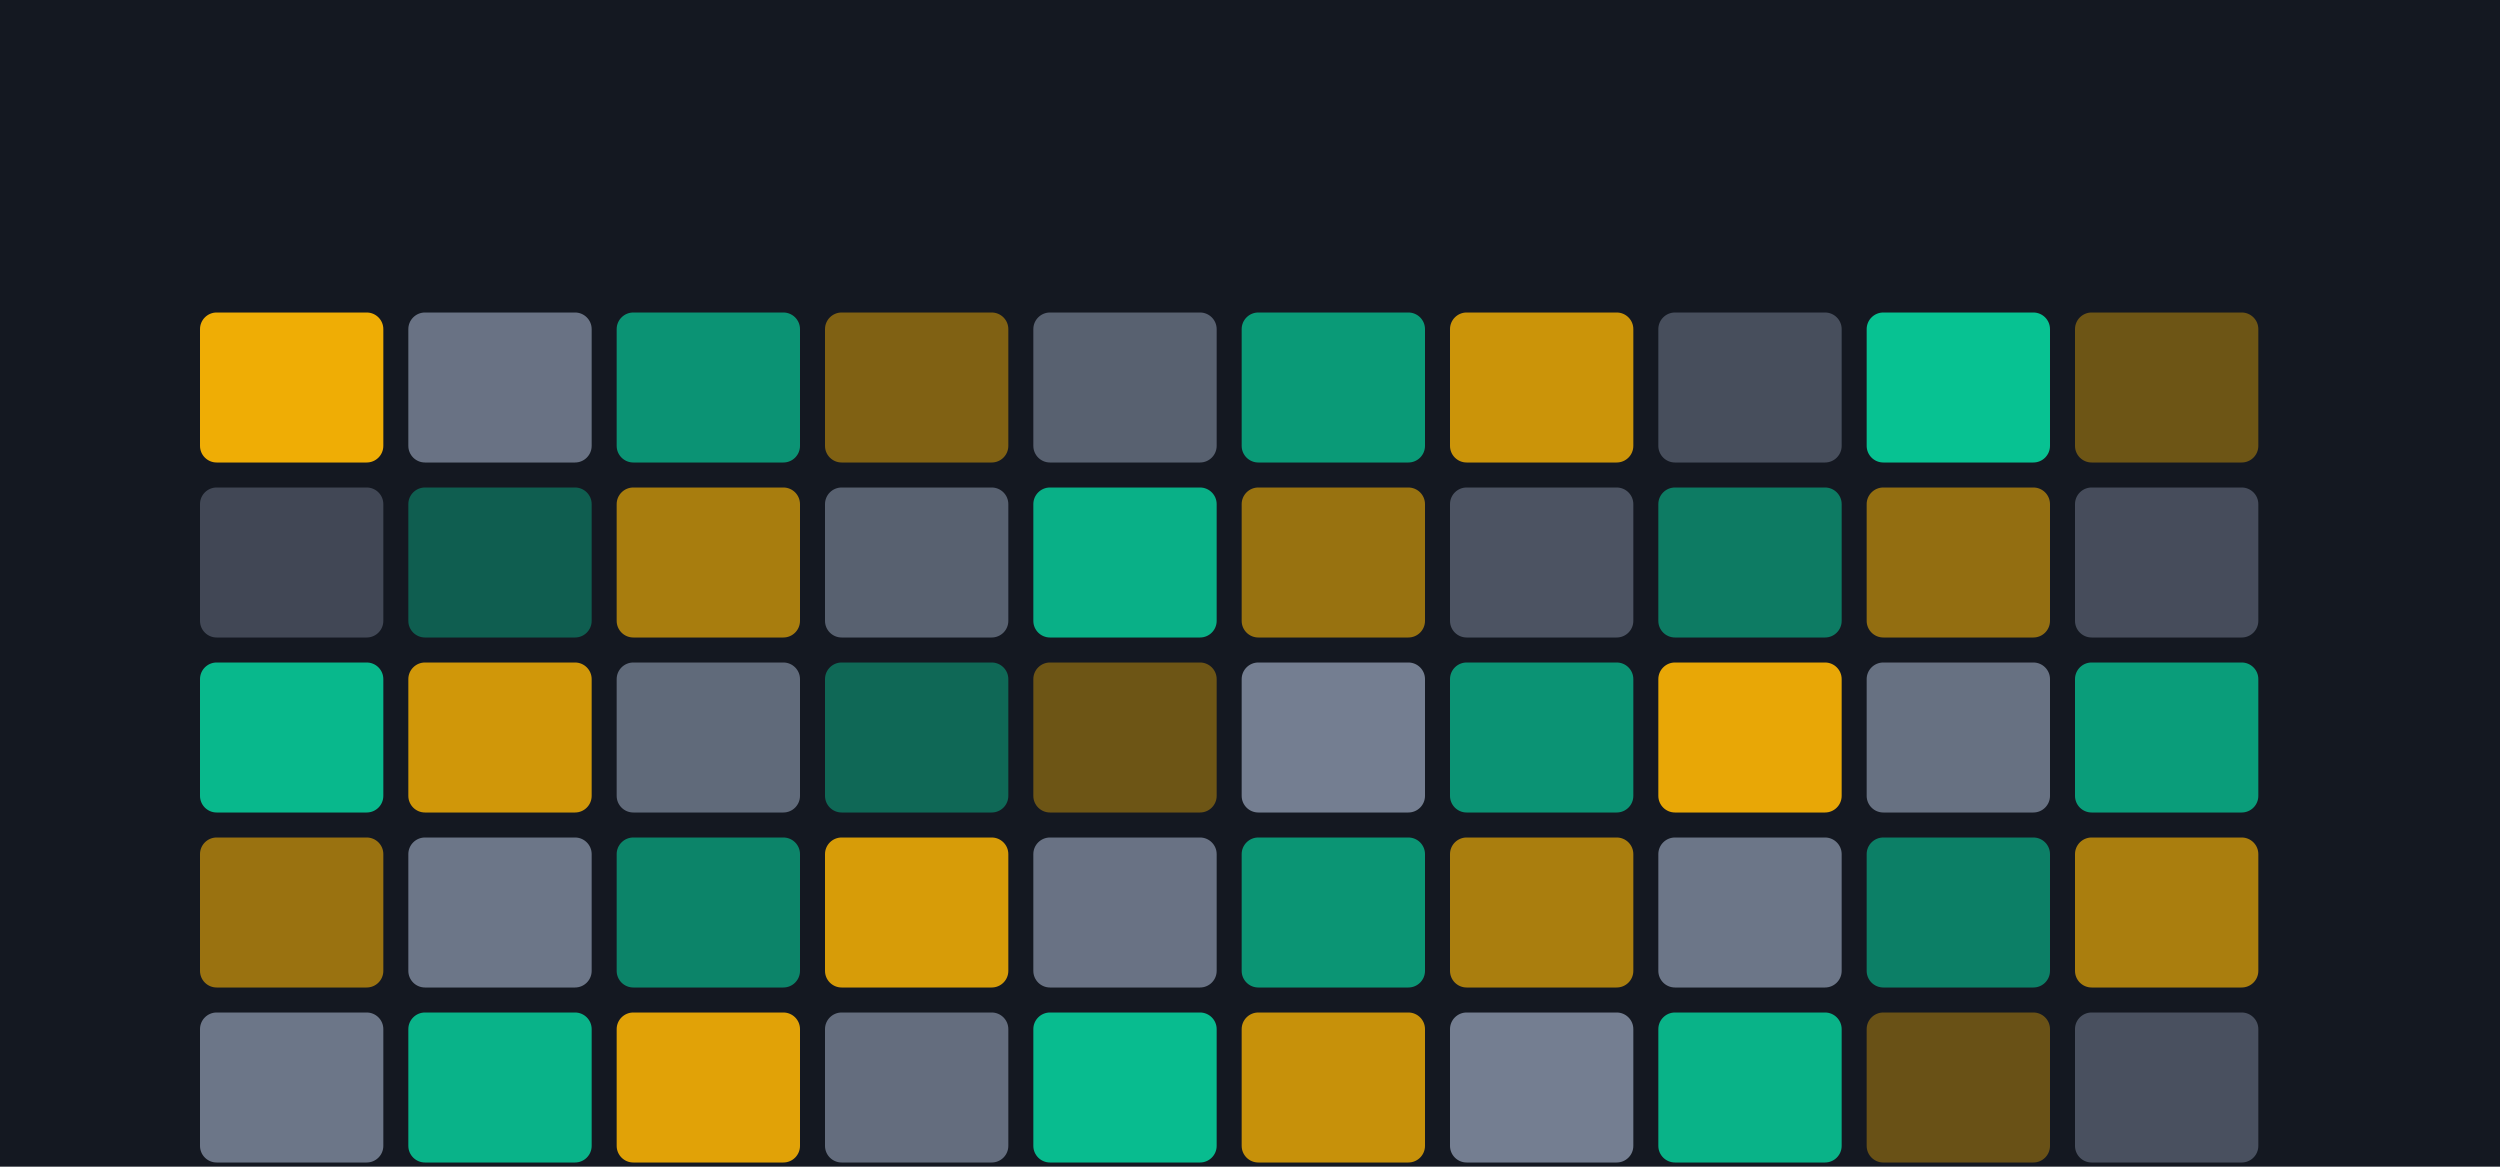
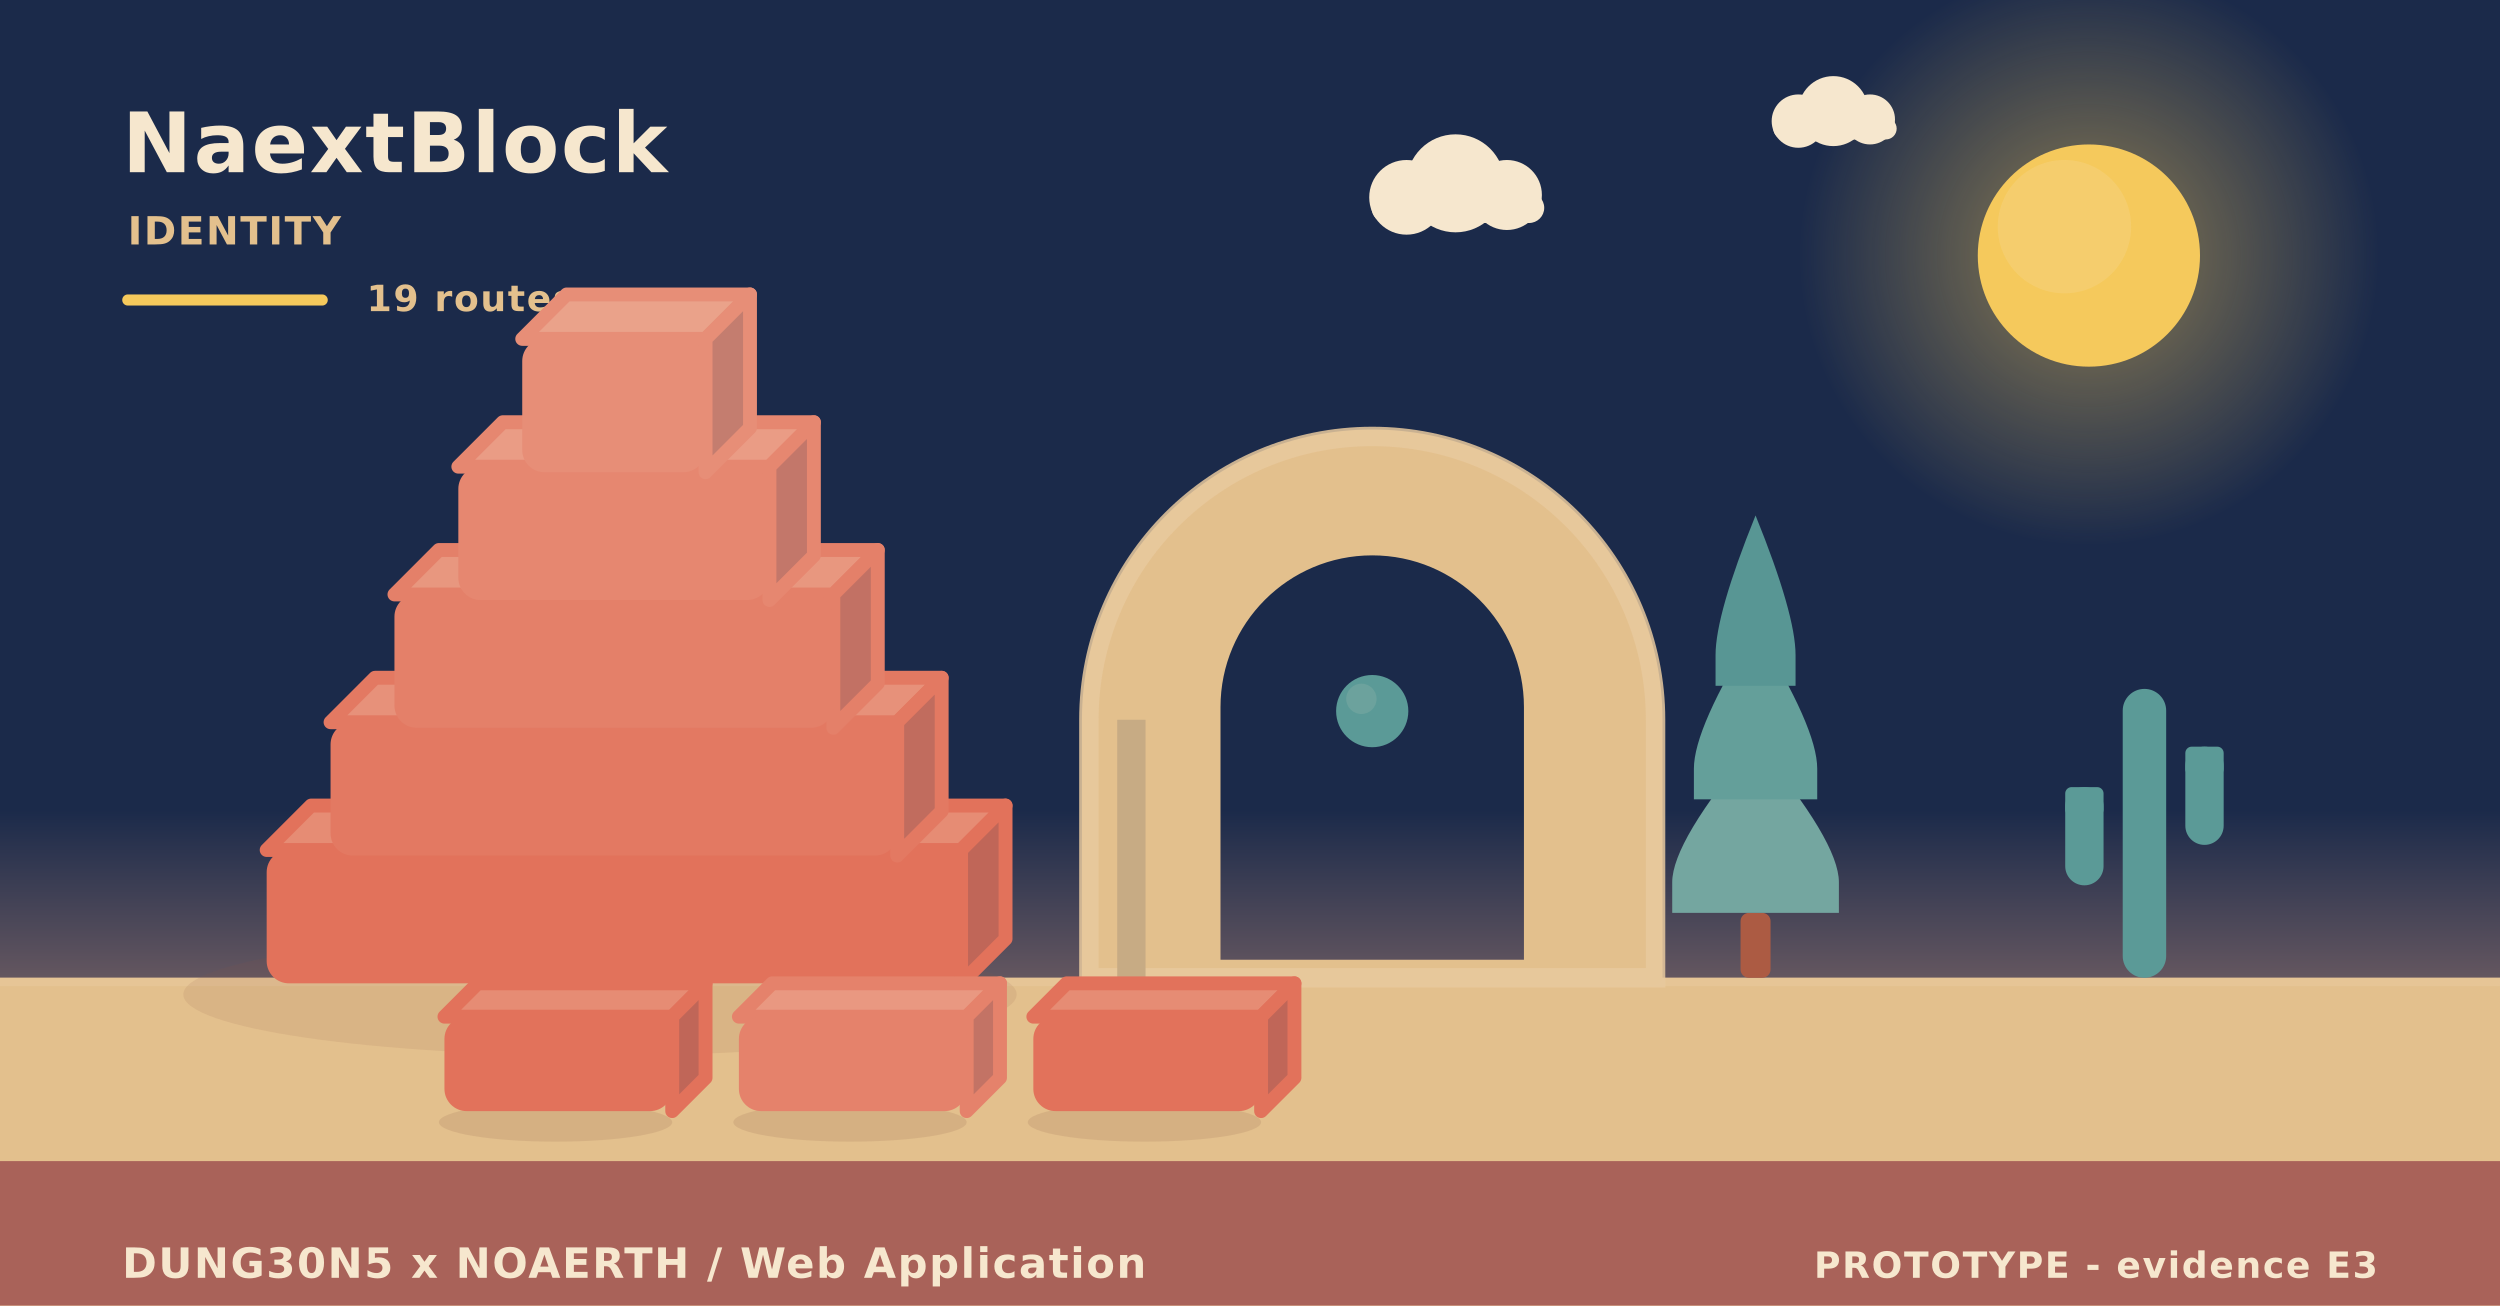
- <svg xmlns="http://www.w3.org/2000/svg" viewBox="0 0 1200 560" width="1200" height="560" role="img" aria-label="NaextBlock hero">
-   <rect width="1200" height="560" fill="#141821" />
-   <defs>
-     <linearGradient id="gh" x1="0" y1="0" x2="1" y2="1">
-       <stop offset="0%" stop-color="#ffb703" />
-       <stop offset="100%" stop-color="#8d99ae" />
-     </linearGradient>
-   </defs>
-   <rect x="96.00" y="150.00" width="88.00" height="72.00" rx="8.00" fill="#ffb703" opacity="0.93" />
-   <rect x="196.00" y="150.00" width="88.00" height="72.00" rx="8.00" fill="#8d99ae" opacity="0.70" />
-   <rect x="296.00" y="150.00" width="88.00" height="72.00" rx="8.00" fill="#06d6a0" opacity="0.65" />
-   <rect x="396.00" y="150.00" width="88.00" height="72.00" rx="8.00" fill="#ffb703" opacity="0.46" />
-   <rect x="496.00" y="150.00" width="88.00" height="72.00" rx="8.00" fill="#8d99ae" opacity="0.56" />
-   <rect x="596.00" y="150.00" width="88.00" height="72.00" rx="8.00" fill="#06d6a0" opacity="0.68" />
-   <rect x="696.00" y="150.00" width="88.00" height="72.00" rx="8.00" fill="#ffb703" opacity="0.78" />
-   <rect x="796.00" y="150.00" width="88.00" height="72.00" rx="8.00" fill="#8d99ae" opacity="0.42" />
-   <rect x="896.00" y="150.00" width="88.00" height="72.00" rx="8.00" fill="#06d6a0" opacity="0.89" />
-   <rect x="996.00" y="150.00" width="88.00" height="72.00" rx="8.00" fill="#ffb703" opacity="0.38" />
-   <rect x="96.00" y="234.00" width="88.00" height="72.00" rx="8.00" fill="#8d99ae" opacity="0.37" />
-   <rect x="196.00" y="234.00" width="88.00" height="72.00" rx="8.00" fill="#06d6a0" opacity="0.37" />
-   <rect x="296.00" y="234.00" width="88.00" height="72.00" rx="8.00" fill="#ffb703" opacity="0.63" />
-   <rect x="396.00" y="234.00" width="88.00" height="72.00" rx="8.00" fill="#8d99ae" opacity="0.56" />
-   <rect x="496.00" y="234.00" width="88.00" height="72.00" rx="8.00" fill="#06d6a0" opacity="0.80" />
-   <rect x="596.00" y="234.00" width="88.00" height="72.00" rx="8.00" fill="#ffb703" opacity="0.56" />
-   <rect x="696.00" y="234.00" width="88.00" height="72.00" rx="8.00" fill="#8d99ae" opacity="0.46" />
-   <rect x="796.00" y="234.00" width="88.00" height="72.00" rx="8.00" fill="#06d6a0" opacity="0.52" />
-   <rect x="896.00" y="234.00" width="88.00" height="72.00" rx="8.00" fill="#ffb703" opacity="0.54" />
-   <rect x="996.00" y="234.00" width="88.00" height="72.00" rx="8.00" fill="#8d99ae" opacity="0.41" />
-   <rect x="96.00" y="318.00" width="88.00" height="72.00" rx="8.00" fill="#06d6a0" opacity="0.84" />
-   <rect x="196.00" y="318.00" width="88.00" height="72.00" rx="8.00" fill="#ffb703" opacity="0.80" />
-   <rect x="296.00" y="318.00" width="88.00" height="72.00" rx="8.00" fill="#8d99ae" opacity="0.63" />
-   <rect x="396.00" y="318.00" width="88.00" height="72.00" rx="8.00" fill="#06d6a0" opacity="0.42" />
-   <rect x="496.00" y="318.00" width="88.00" height="72.00" rx="8.00" fill="#ffb703" opacity="0.38" />
-   <rect x="596.00" y="318.00" width="88.00" height="72.00" rx="8.00" fill="#8d99ae" opacity="0.79" />
-   <rect x="696.00" y="318.00" width="88.00" height="72.00" rx="8.00" fill="#06d6a0" opacity="0.65" />
-   <rect x="796.00" y="318.00" width="88.00" height="72.00" rx="8.00" fill="#ffb703" opacity="0.90" />
-   <rect x="896.00" y="318.00" width="88.00" height="72.00" rx="8.00" fill="#8d99ae" opacity="0.69" />
-   <rect x="996.00" y="318.00" width="88.00" height="72.00" rx="8.00" fill="#06d6a0" opacity="0.70" />
-   <rect x="96.00" y="402.00" width="88.00" height="72.00" rx="8.00" fill="#ffb703" opacity="0.57" />
-   <rect x="196.00" y="402.00" width="88.00" height="72.00" rx="8.00" fill="#8d99ae" opacity="0.73" />
-   <rect x="296.00" y="402.00" width="88.00" height="72.00" rx="8.00" fill="#06d6a0" opacity="0.57" />
-   <rect x="396.00" y="402.00" width="88.00" height="72.00" rx="8.00" fill="#ffb703" opacity="0.83" />
-   <rect x="496.00" y="402.00" width="88.00" height="72.00" rx="8.00" fill="#8d99ae" opacity="0.70" />
-   <rect x="596.00" y="402.00" width="88.00" height="72.00" rx="8.00" fill="#06d6a0" opacity="0.66" />
-   <rect x="696.00" y="402.00" width="88.00" height="72.00" rx="8.00" fill="#ffb703" opacity="0.64" />
-   <rect x="796.00" y="402.00" width="88.00" height="72.00" rx="8.00" fill="#8d99ae" opacity="0.73" />
-   <rect x="896.00" y="402.00" width="88.00" height="72.00" rx="8.00" fill="#06d6a0" opacity="0.54" />
-   <rect x="996.00" y="402.00" width="88.00" height="72.00" rx="8.00" fill="#ffb703" opacity="0.64" />
-   <rect x="96.00" y="486.00" width="88.00" height="72.00" rx="8.00" fill="#8d99ae" opacity="0.73" />
-   <rect x="196.00" y="486.00" width="88.00" height="72.00" rx="8.00" fill="#06d6a0" opacity="0.82" />
-   <rect x="296.00" y="486.00" width="88.00" height="72.00" rx="8.00" fill="#ffb703" opacity="0.87" />
-   <rect x="396.00" y="486.00" width="88.00" height="72.00" rx="8.00" fill="#8d99ae" opacity="0.66" />
-   <rect x="496.00" y="486.00" width="88.00" height="72.00" rx="8.00" fill="#06d6a0" opacity="0.86" />
-   <rect x="596.00" y="486.00" width="88.00" height="72.00" rx="8.00" fill="#ffb703" opacity="0.76" />
-   <rect x="696.00" y="486.00" width="88.00" height="72.00" rx="8.00" fill="#8d99ae" opacity="0.79" />
-   <rect x="796.00" y="486.00" width="88.00" height="72.00" rx="8.00" fill="#06d6a0" opacity="0.81" />
-   <rect x="896.00" y="486.00" width="88.00" height="72.00" rx="8.00" fill="#ffb703" opacity="0.36" />
-   <rect x="996.00" y="486.00" width="88.00" height="72.00" rx="8.00" fill="#8d99ae" opacity="0.44" />
+ <svg xmlns="http://www.w3.org/2000/svg" width="900" height="470" viewBox="0 0 900 470" role="img" aria-label="NaextBlock - identity">
+   <linearGradient id="skyh" x1="0" y1="0" x2="0" y2="1">
+     <stop offset="0" stop-color="#1b2a4a" />
+     <stop offset="0.62" stop-color="#1b2a4a" />
+     <stop offset="1" stop-color="#f3ad8a" />
+   </linearGradient>
+   <rect width="900" height="470" fill="url(#skyh)" />
+   <radialGradient id="sunh">
+     <stop offset="0.35" stop-color="#f5c95c" stop-opacity="0.34" />
+     <stop offset="1" stop-color="#f5c95c" stop-opacity="0" />
+   </radialGradient>
+   <circle cx="752" cy="92" r="104" fill="url(#sunh)" />
+   <circle cx="752" cy="92" r="40" fill="#f5c95c" />
+   <circle cx="743.2" cy="81.6" r="24" fill="#f5d27e" opacity="0.5" />
+   <g>
+     <circle cx="524" cy="66" r="17.64" fill="#f6e7ce" />
+     <circle cx="506.36" cy="71.04" r="13.44" fill="#f6e7ce" />
+     <circle cx="542.48" cy="70.2" r="12.6" fill="#f6e7ce" />
+     <rect x="493.76" y="69.36" width="62.16" height="10.92" rx="5.46" fill="#f6e7ce" />
+   </g>
+   <g>
+     <circle cx="660" cy="40" r="12.6" fill="#f6e7ce" />
+     <circle cx="647.4" cy="43.6" r="9.6" fill="#f6e7ce" />
+     <circle cx="673.2" cy="43" r="9" fill="#f6e7ce" />
+     <rect x="638.4" y="42.4" width="44.4" height="7.8" rx="3.9" fill="#f6e7ce" />
+   </g>
+   <rect x="0" y="352" width="900" height="118" fill="#e3c08d" />
+   <rect x="0" y="352" width="900" height="3" fill="#e6c596" />
+   <text x="44" y="62" font-family="Verdana,DejaVu Sans,sans-serif" font-size="30" font-weight="700" letter-spacing="0.6" fill="#f6e7ce" text-anchor="start">NaextBlock</text>
+   <text x="46" y="88" font-family="Verdana,DejaVu Sans,sans-serif" font-size="14" font-weight="700" letter-spacing="0.6" fill="#e3c08d" text-anchor="start">IDENTITY</text>
+   <rect x="44" y="106" width="74" height="4" rx="2" fill="#f5c95c" />
+   <text x="132" y="112" font-family="Verdana,DejaVu Sans,sans-serif" font-size="13" font-weight="700" letter-spacing="0.6" fill="#e3c08d" text-anchor="start">19 routes</text>
+   <ellipse cx="216" cy="358" rx="150" ry="22" fill="rgba(138,90,68,0.11)" />
+   <path d="M96,306 L346,306 L362,290 L112,290 Z" fill="#e68c74" stroke="#e2725b" stroke-width="5" stroke-linejoin="round" />
+   <path d="M346,306 L362,290 L362,338 L346,354 Z" fill="#c06658" stroke="#e2725b" stroke-width="5" stroke-linejoin="round" />
+   <rect x="96" y="306" width="250" height="48" rx="8" fill="#e2725b" />
+   <path d="M119,260 L323,260 L339,244 L135,244 Z" fill="#e7917a" stroke="#e37962" stroke-width="5" stroke-linejoin="round" />
+   <path d="M323,260 L339,244 L339,292 L323,308 Z" fill="#c16c5e" stroke="#e37962" stroke-width="5" stroke-linejoin="round" />
+   <rect x="119" y="260" width="204" height="48" rx="8" fill="#e37962" />
+   <path d="M142,214 L300,214 L316,198 L158,198 Z" fill="#e8977f" stroke="#e48069" stroke-width="5" stroke-linejoin="round" />
+   <path d="M300,214 L316,198 L316,246 L300,262 Z" fill="#c27164" stroke="#e48069" stroke-width="5" stroke-linejoin="round" />
+   <rect x="142" y="214" width="158" height="48" rx="8" fill="#e48069" />
+   <path d="M165,168 L277,168 L293,152 L181,152 Z" fill="#ea9c85" stroke="#e68770" stroke-width="5" stroke-linejoin="round" />
+   <path d="M277,168 L293,152 L293,200 L277,216 Z" fill="#c3776a" stroke="#e68770" stroke-width="5" stroke-linejoin="round" />
+   <rect x="165" y="168" width="112" height="48" rx="8" fill="#e68770" />
+   <path d="M188,122 L254,122 L270,106 L204,106 Z" fill="#eaa28a" stroke="#e78e77" stroke-width="5" stroke-linejoin="round" />
+   <path d="M254,122 L270,106 L270,154 L254,170 Z" fill="#c47d6f" stroke="#e78e77" stroke-width="5" stroke-linejoin="round" />
+   <rect x="188" y="122" width="66" height="48" rx="8" fill="#e78e77" />
+   <path d="M392,352 L392,259.12 A102,102 0 0 1 596,259.12 L596,352 Z M436.88,348 L436.88,254.55 A57.12,57.12 0 0 1 551.12,254.55 L551.12,348 Z" fill="#e3c08d" fill-rule="evenodd" stroke="#e3c08d" stroke-width="5" stroke-linejoin="round" />
+   <path d="M392,352 L392,259.12 A102,102 0 0 1 596,259.12 L596,352 Z" fill="none" stroke="#e8c99d" stroke-width="7" stroke-linecap="round" opacity="0.85" />
+   <rect x="402.2" y="259.12" width="10.2" height="92.88" fill="#c7ab84" />
+   <circle cx="494" cy="256" r="13" fill="#5b9a97" />
+   <circle cx="490.1" cy="251.58" r="5.46" fill="#7aa9a2" opacity="0.55" />
+   <rect x="626.6" y="328.64" width="10.8" height="23.36" rx="3" fill="#ac5b43" />
+   <path d="M632,267.32 Q602,302.89 602,317.6 Q602,328.64 602,328.64 L662,328.64 Q662,328.64 662,317.6 Q662,302.89 632,267.32 Z" fill="#74a6a0" />
+   <path d="M632,226.44 Q609.8,262.01 609.8,276.72 Q609.8,287.76 609.8,287.76 L654.2,287.76 Q654.2,287.76 654.2,276.72 Q654.2,262.01 632,226.44 Z" fill="#649f9a" />
+   <path d="M632,185.56 Q617.6,221.13 617.6,235.84 Q617.6,246.88 617.6,246.88 L646.4,246.88 Q646.4,246.88 646.4,235.84 Q646.4,221.13 632,185.56 Z" fill="#589694" />
+   <rect x="764.18" y="248" width="15.64" height="104" rx="7.82" fill="#5b9a97" />
+   <rect x="743.48" y="283.36" width="13.8" height="35.36" rx="6.9" fill="#5b9a97" />
+   <rect x="743.48" y="283.36" width="13.8" height="10.4" rx="2.3" fill="#5b9a97" />
+   <rect x="786.72" y="268.8" width="13.8" height="35.36" rx="6.9" fill="#5b9a97" />
+   <rect x="786.72" y="268.8" width="13.8" height="10.4" rx="2.3" fill="#5b9a97" />
+   <ellipse cx="200" cy="404" rx="42" ry="7" fill="rgba(138,90,68,0.15)" />
+   <path d="M160,366 L242,366 L254,354 L172,354 Z" fill="#e68c74" stroke="#e2725b" stroke-width="5" stroke-linejoin="round" />
+   <path d="M242,366 L254,354 L254,388 L242,400 Z" fill="#c06658" stroke="#e2725b" stroke-width="5" stroke-linejoin="round" />
+   <rect x="160" y="366" width="82" height="34" rx="8" fill="#e2725b" />
+   <ellipse cx="306" cy="404" rx="42" ry="7" fill="rgba(138,90,68,0.15)" />
+   <path d="M266,366 L348,366 L360,354 L278,354 Z" fill="#e99881" stroke="#e5826b" stroke-width="5" stroke-linejoin="round" />
+   <path d="M348,366 L360,354 L360,388 L348,400 Z" fill="#c37365" stroke="#e5826b" stroke-width="5" stroke-linejoin="round" />
+   <rect x="266" y="366" width="82" height="34" rx="8" fill="#e5826b" />
+   <ellipse cx="412" cy="404" rx="42" ry="7" fill="rgba(138,90,68,0.15)" />
+   <path d="M372,366 L454,366 L466,354 L384,354 Z" fill="#e68c74" stroke="#e2725b" stroke-width="5" stroke-linejoin="round" />
+   <path d="M454,366 L466,354 L466,388 L454,400 Z" fill="#c06658" stroke="#e2725b" stroke-width="5" stroke-linejoin="round" />
+   <rect x="372" y="366" width="82" height="34" rx="8" fill="#e2725b" />
+   <rect x="0" y="418" width="900" height="52" rx="0" fill="#a65c56" opacity="0.94" />
+   <text x="44" y="460" font-family="Verdana,DejaVu Sans,sans-serif" font-size="15" font-weight="700" letter-spacing="0.6" fill="#f6e7ce" text-anchor="start">DUNG30N5 x NOAERTH  /  Web Application</text>
+   <text x="856" y="460" font-family="Verdana,DejaVu Sans,sans-serif" font-size="13" font-weight="700" letter-spacing="0.6" fill="#f6e7ce" text-anchor="end">PROTOTYPE  -  evidence E3</text>
</svg>
